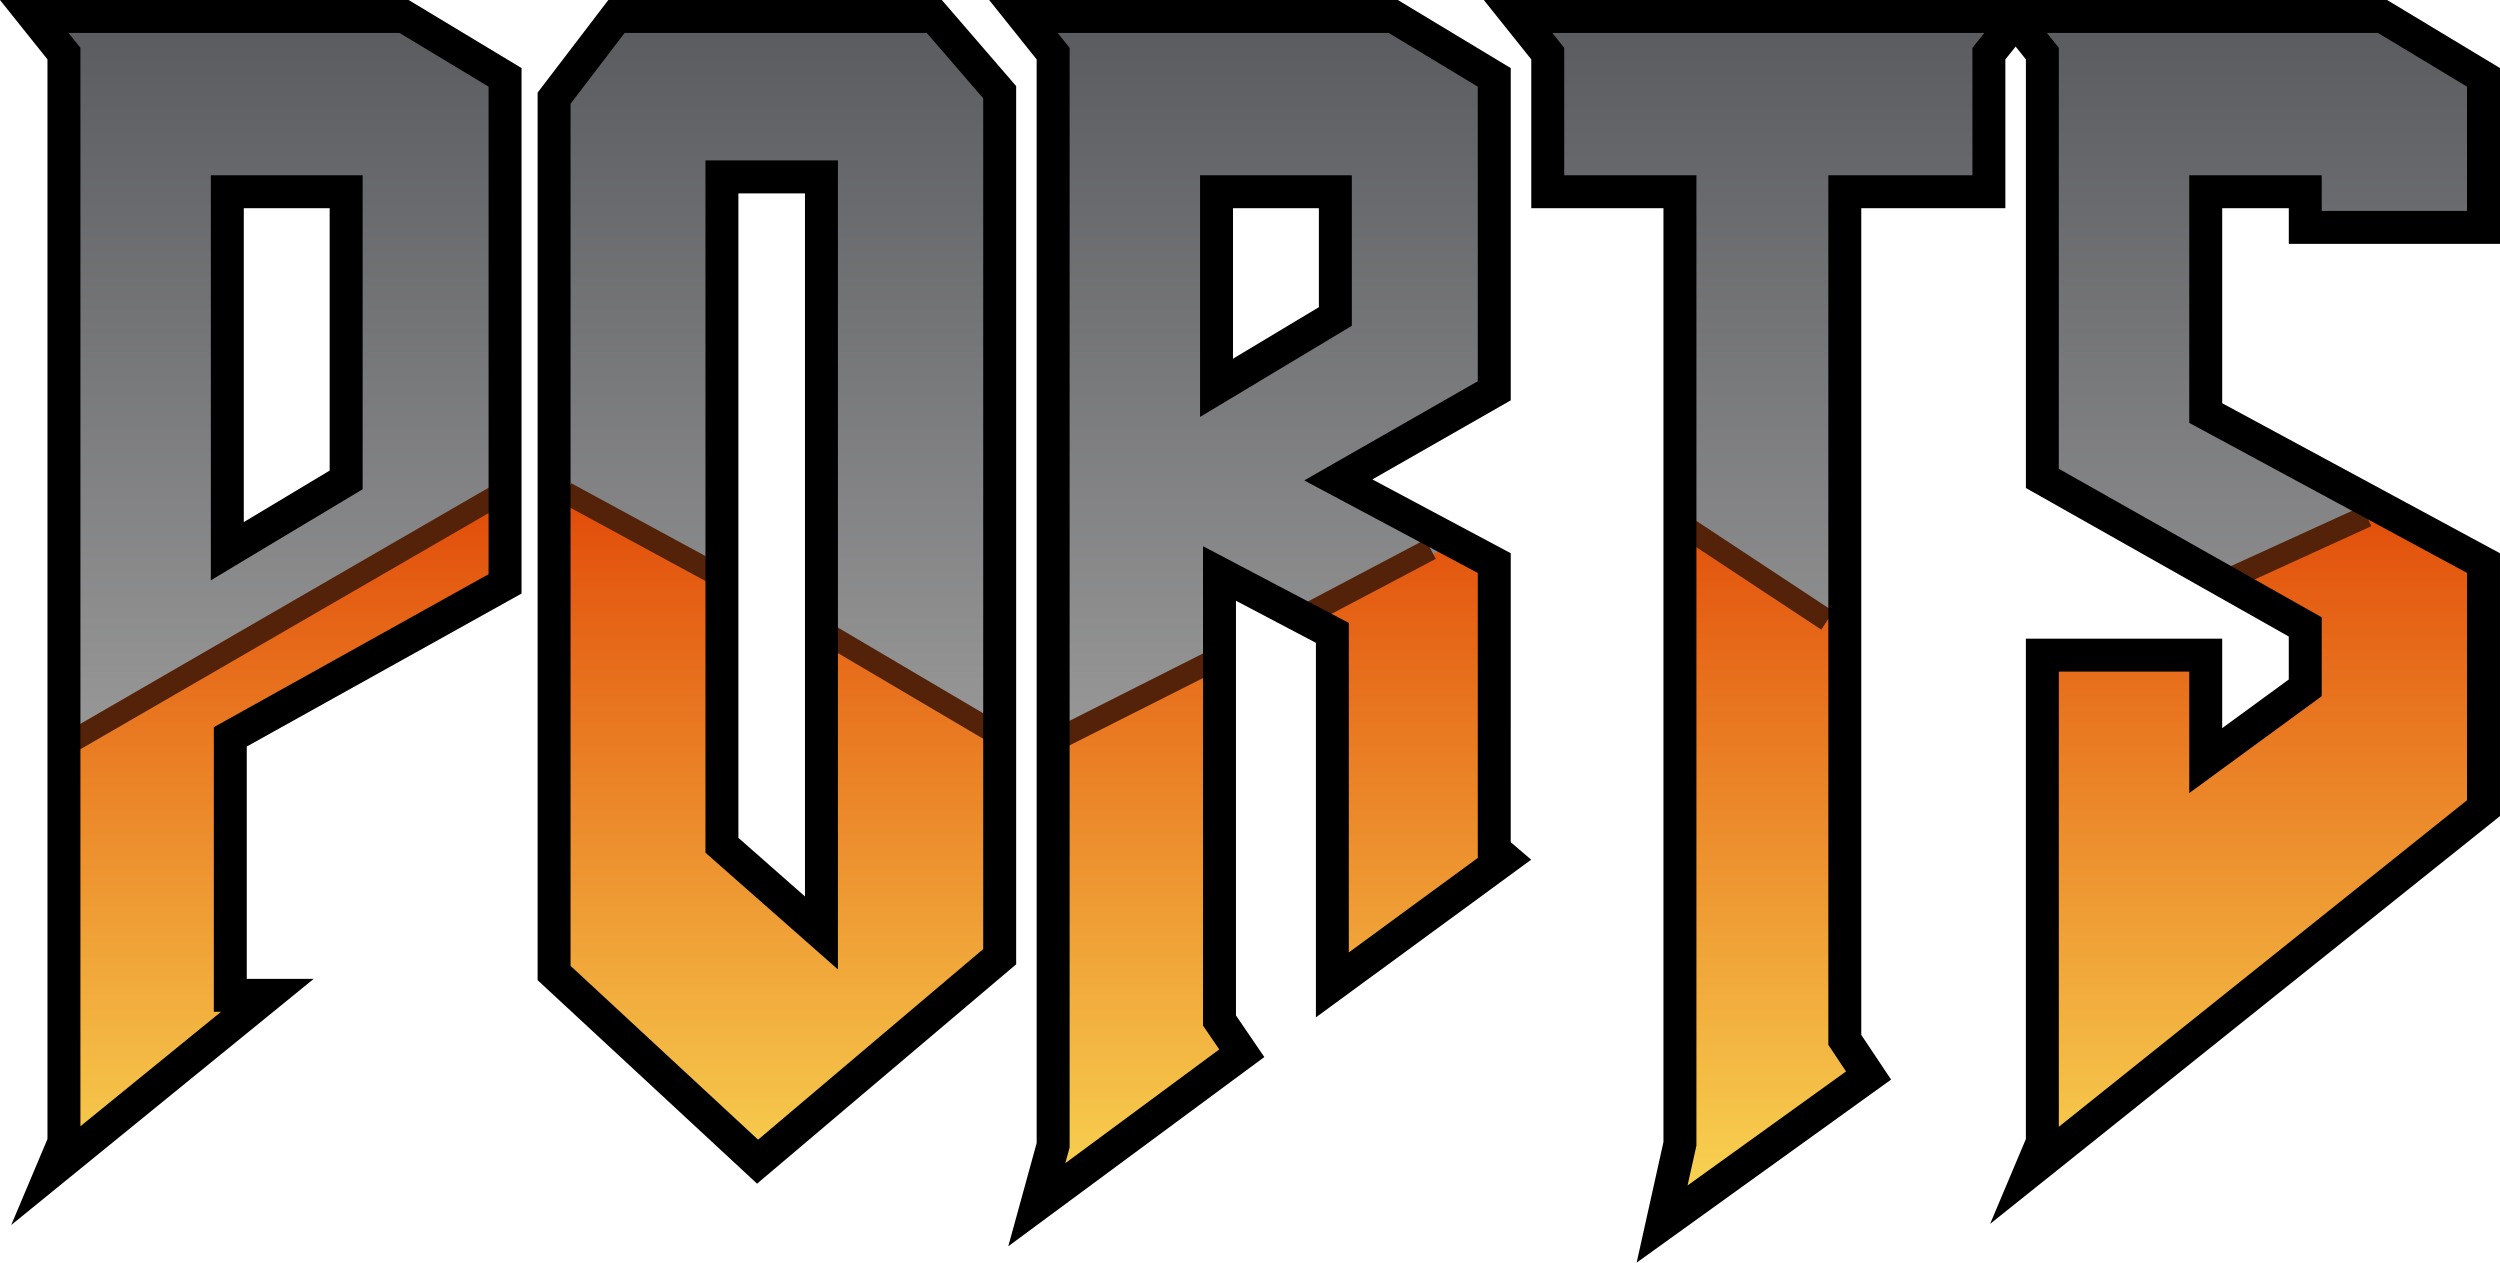
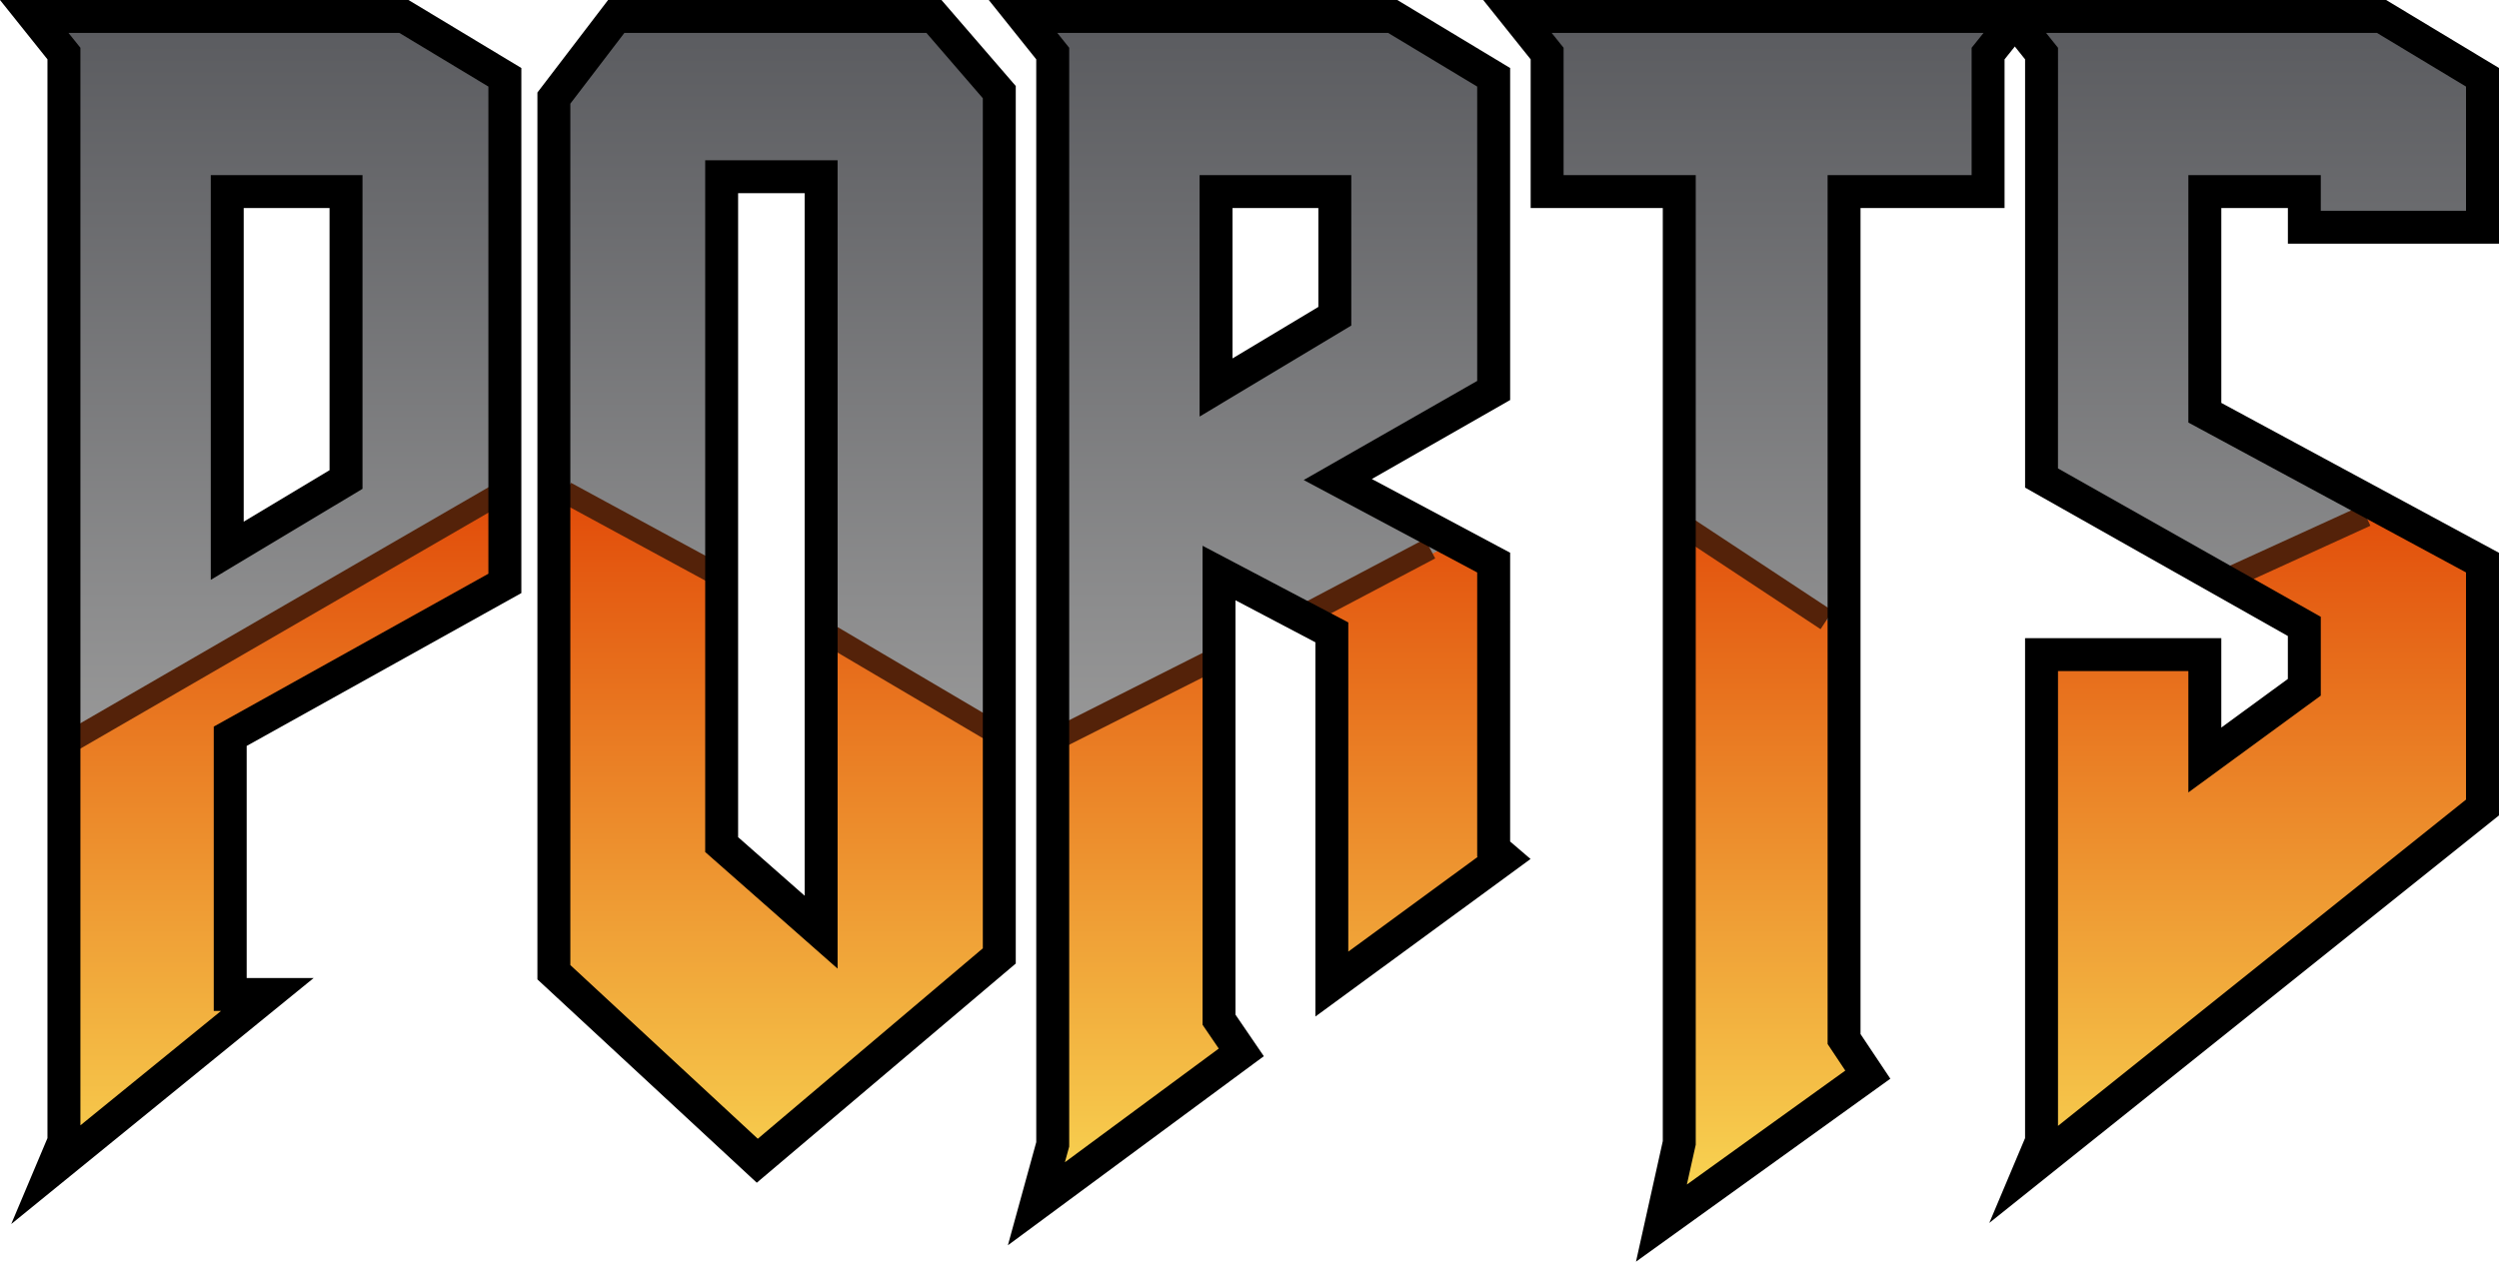
- <svg xmlns="http://www.w3.org/2000/svg" version="1.1" id="Layer_1" x="0px" y="0px" width="246.295px" height="124.395px" viewBox="169.102 12.001 246.295 124.395" enable-background="new 169.102 12.001 246.295 124.395" xml:space="preserve">
-   <linearGradient id="SVGID_1_" gradientUnits="userSpaceOnUse" x1="-458.33" y1="157.156" x2="-458.33" y2="230.72" gradientTransform="matrix(1 0 0 -1 654 245.8398)">
-     <stop offset="0" style="stop-color:#9B9B9B" />
-     <stop offset="1" style="stop-color:#5B5C60" />
+ <svg xmlns="http://www.w3.org/2000/svg" version="1.1" id="Layer_1" x="0px" y="0px" width="600.827" height="303.453" viewBox="169.102 12.001 600.827 303.453" enable-background="new 169.102 12.001 246.295 124.395" xml:space="preserve">
+   <defs id="defs99" />
+   <linearGradient id="SVGID_1_" gradientUnits="userSpaceOnUse" x1="-458.33" y1="157.156" x2="-458.33" y2="230.72" gradientTransform="matrix(1,0,0,-1,654,245.8398)">
+     <stop offset="0" style="stop-color:#9B9B9B" id="stop2" />
+     <stop offset="1" style="stop-color:#5B5C60" id="stop4" />
  </linearGradient>
-   <path fill="url(#SVGID_1_)" d="M174.233,127.865l1.17-2.779V17.825l-2.926-3.659h36.438l9.95,6v49.898l-27.071,15.071v25.462h3.659  L174.233,127.865z M191.5,66.845l11.707-7.023V31.433H191.5V66.845z" />
-   <linearGradient id="SVGID_2_" gradientUnits="userSpaceOnUse" x1="-408.358" y1="157.156" x2="-408.358" y2="230.72" gradientTransform="matrix(1 0 0 -1 654 245.8398)">
-     <stop offset="0" style="stop-color:#9B9B9B" />
-     <stop offset="1" style="stop-color:#5B5C60" />
+   <linearGradient id="SVGID_2_" gradientUnits="userSpaceOnUse" x1="-408.358" y1="157.156" x2="-408.358" y2="230.72" gradientTransform="matrix(1,0,0,-1,654,245.8398)">
+     <stop offset="0" style="stop-color:#9B9B9B" id="stop9" />
+     <stop offset="1" style="stop-color:#5B5C60" id="stop11" />
  </linearGradient>
-   <path fill="url(#SVGID_2_)" d="M261.152,14.166l6.439,7.463v85.166l-23.852,20.192l-20.047-18.585V22.214l6.146-8.048H261.152z   M240.227,29.97v65.848l9.805,8.634V29.969L240.227,29.97L240.227,29.97z" />
-   <linearGradient id="SVGID_3_" gradientUnits="userSpaceOnUse" x1="-360.363" y1="157.156" x2="-360.363" y2="230.72" gradientTransform="matrix(1 0 0 -1 654 245.8398)">
-     <stop offset="0" style="stop-color:#9B9B9B" />
-     <stop offset="1" style="stop-color:#5B5C60" />
+   <linearGradient id="SVGID_3_" gradientUnits="userSpaceOnUse" x1="-360.363" y1="157.156" x2="-360.363" y2="230.72" gradientTransform="matrix(1,0,0,-1,654,245.8398)">
+     <stop offset="0" style="stop-color:#9B9B9B" id="stop16" />
+     <stop offset="1" style="stop-color:#5B5C60" id="stop18" />
  </linearGradient>
-   <path fill="url(#SVGID_3_)" d="M272.857,125.378V17.825l-2.926-3.659h36.436l9.95,6v30.876l-15.364,8.78l15.364,8.193v28.242  l1.025,0.879l-16.975,12.437v-34.68l-11.12-5.854v44.046l2.195,3.22l-20.196,14.926L272.857,125.378z M288.953,50.749l11.706-7.024  V31.433h-11.706V50.749z" />
-   <linearGradient id="SVGID_4_" gradientUnits="userSpaceOnUse" x1="-310.685" y1="157.156" x2="-310.685" y2="230.72" gradientTransform="matrix(1 0 0 -1 654 245.8398)">
-     <stop offset="0" style="stop-color:#9B9B9B" />
-     <stop offset="1" style="stop-color:#5B5C60" />
+   <linearGradient id="SVGID_4_" gradientUnits="userSpaceOnUse" x1="-310.685" y1="157.156" x2="-310.685" y2="230.72" gradientTransform="matrix(1,0,0,-1,654,245.8398)">
+     <stop offset="0" style="stop-color:#9B9B9B" id="stop23" />
+     <stop offset="1" style="stop-color:#5B5C60" id="stop25" />
  </linearGradient>
-   <path fill="url(#SVGID_4_)" d="M334.608,31.433h-13.024V17.824l-2.926-3.659h49.313l-2.926,3.659v13.609h-14.196v83.553l2.342,3.513  l-20.341,14.633l1.756-7.902V31.433H334.608z" />
-   <linearGradient id="SVGID_5_" gradientUnits="userSpaceOnUse" x1="-263.422" y1="157.156" x2="-263.422" y2="230.72" gradientTransform="matrix(1 0 0 -1 654 245.8398)">
-     <stop offset="0" style="stop-color:#9B9B9B" />
-     <stop offset="1" style="stop-color:#5B5C60" />
+   <linearGradient id="SVGID_5_" gradientUnits="userSpaceOnUse" x1="-263.422" y1="157.156" x2="-263.422" y2="230.72" gradientTransform="matrix(1,0,0,-1,654,245.8398)">
+     <stop offset="0" style="stop-color:#9B9B9B" id="stop30" />
+     <stop offset="1" style="stop-color:#5B5C60" id="stop32" />
  </linearGradient>
-   <path fill="url(#SVGID_5_)" d="M403.82,14.166l9.951,6v14.78h-17.56v-3.512h-9.805v21.803l27.364,14.778v24.146l-44.632,35.704  l1.172-2.779V77.088h16.096v10.39l9.805-7.17v-6l-25.899-14.634V17.825l-2.928-3.659H403.82z" />
-   <linearGradient id="SVGID_6_" gradientUnits="userSpaceOnUse" x1="-457.471" y1="112.858" x2="-457.471" y2="189.396" gradientTransform="matrix(1 0 0 -1 654 245.8398)">
-     <stop offset="0" style="stop-color:#F9DA55" />
-     <stop offset="1" style="stop-color:#E04305" />
+   <linearGradient id="SVGID_6_" gradientUnits="userSpaceOnUse" x1="-457.471" y1="112.858" x2="-457.471" y2="189.396" gradientTransform="matrix(1,0,0,-1,654,245.8398)">
+     <stop offset="0" style="stop-color:#F9DA55" id="stop37" />
+     <stop offset="1" style="stop-color:#E04305" id="stop39" />
  </linearGradient>
-   <path fill="url(#SVGID_6_)" d="M218.845,60.32v9.688l-27.072,15.071v25.461h3.659l-21.218,17.268l1.171-2.779V85.201" />
-   <linearGradient id="SVGID_7_" gradientUnits="userSpaceOnUse" x1="-408.378" y1="112.859" x2="-408.378" y2="189.396" gradientTransform="matrix(1 0 0 -1 654 245.8398)">
-     <stop offset="0" style="stop-color:#F9DA55" />
-     <stop offset="1" style="stop-color:#E04305" />
+   <linearGradient id="SVGID_7_" gradientUnits="userSpaceOnUse" x1="-408.378" y1="112.859" x2="-408.378" y2="189.396" gradientTransform="matrix(1,0,0,-1,654,245.8398)">
+     <stop offset="0" style="stop-color:#F9DA55" id="stop44" />
+     <stop offset="1" style="stop-color:#E04305" id="stop46" />
  </linearGradient>
-   <path fill="url(#SVGID_7_)" d="M267.572,84.119v22.616l-23.852,20.193l-20.047-18.585V59.869l16.535,9.014V95.76l9.804,8.634V74.475  L267.572,84.119z" />
-   <linearGradient id="SVGID_8_" gradientUnits="userSpaceOnUse" x1="-359.724" y1="112.858" x2="-359.724" y2="189.398" gradientTransform="matrix(1 0 0 -1 654 245.8398)">
-     <stop offset="0" style="stop-color:#F9DA55" />
-     <stop offset="1" style="stop-color:#E04305" />
+   <linearGradient id="SVGID_8_" gradientUnits="userSpaceOnUse" x1="-359.724" y1="112.858" x2="-359.724" y2="189.398" gradientTransform="matrix(1,0,0,-1,654,245.8398)">
+     <stop offset="0" style="stop-color:#F9DA55" id="stop51" />
+     <stop offset="1" style="stop-color:#E04305" id="stop53" />
  </linearGradient>
-   <path fill="url(#SVGID_8_)" d="M289.227,76.907v36.121l2.195,3.219l-20.193,14.927l1.609-5.853V84.66 M312.07,65.703l4.229,2.256  V96.2l1.025,0.878l-16.976,12.438v-34.68l-3.292-1.732" />
-   <linearGradient id="SVGID_9_" gradientUnits="userSpaceOnUse" x1="-310.997" y1="112.859" x2="-310.997" y2="189.396" gradientTransform="matrix(1 0 0 -1 654 245.8398)">
-     <stop offset="0" style="stop-color:#F9DA55" />
-     <stop offset="1" style="stop-color:#E04305" />
+   <linearGradient id="SVGID_9_" gradientUnits="userSpaceOnUse" x1="-310.997" y1="112.859" x2="-310.997" y2="189.396" gradientTransform="matrix(1,0,0,-1,654,245.8398)">
+     <stop offset="0" style="stop-color:#F9DA55" id="stop58" />
+     <stop offset="1" style="stop-color:#E04305" id="stop60" />
  </linearGradient>
-   <path fill="url(#SVGID_9_)" d="M350.833,74.203v40.727l2.341,3.512l-20.34,14.633l1.756-7.902V64.017" />
-   <linearGradient id="SVGID_10_" gradientUnits="userSpaceOnUse" x1="-262.562" y1="112.858" x2="-262.562" y2="189.397" gradientTransform="matrix(1 0 0 -1 654 245.8398)">
-     <stop offset="0" style="stop-color:#F9DA55" />
-     <stop offset="1" style="stop-color:#E04305" />
+   <linearGradient id="SVGID_10_" gradientUnits="userSpaceOnUse" x1="-262.562" y1="112.858" x2="-262.562" y2="189.397" gradientTransform="matrix(1,0,0,-1,654,245.8398)">
+     <stop offset="0" style="stop-color:#F9DA55" id="stop65" />
+     <stop offset="1" style="stop-color:#E04305" id="stop67" />
  </linearGradient>
-   <path fill="url(#SVGID_10_)" d="M403.894,62.633l9.859,5.326v24.145l-44.632,35.704l1.171-2.779V77.031h16.096v10.391l9.805-7.171  v-5.999l-8.329-4.708" />
-   <polygon fill="#542209" points="175.901,83.96 217.281,60.023 218.364,61.898 176.986,85.834 " />
-   <polygon fill="#542209" points="224.338,61.506 225.372,59.604 240.721,67.934 239.693,69.834 " />
-   <polygon fill="#542209" points="250.54,75.686 251.64,73.821 267.461,83.153 266.36,85.018 " />
-   <polygon fill="#542209" points="272.914,83.797 288.465,75.953 289.441,77.885 273.89,85.727 " />
-   <polygon fill="#542209" points="297.238,71.634 309.542,65.143 310.551,67.059 298.246,73.549 " />
-   <polygon fill="#542209" points="335.008,65.109 336.201,63.305 349.724,72.229 348.532,74.035 " />
-   <polygon fill="#542209" points="387.895,68.225 401.821,61.869 402.721,63.839 388.793,70.195 " />
-   <path d="M173.778,124.217V17.852l-4.677-5.849h40.263l11.12,6.705v51.77l-27.071,15.07v22.886h6.599l-24.756,20.146l-5.048,4.107  L173.778,124.217L173.778,124.217z M175.727,127.952l-1.496-0.629L175.727,127.952L175.727,127.952z M177.025,16.712v106.244  l13.857-11.277h-0.714V83.641l27.068-15.072v-48.03l-8.775-5.291l-32.612-0.002L177.025,16.712L177.025,16.712z M189.875,29.27  h14.953v30.929l-12.496,7.495l-0.835-1.391l0.835,1.391l-2.458,1.479V29.27L189.875,29.27z M193.12,63.437l8.46-5.075V32.515  l-8.46-0.002V63.437L193.12,63.437z" />
-   <path d="M222.067,108.567V21.124l6.965-9.121h32.118v1.622v-1.622h0.741l7.321,8.48v86.52l-25.525,21.61L222.067,108.567  L222.067,108.567z M225.312,22.223v84.932l18.474,17.124l22.18-18.776V21.689l-5.56-6.442h-29.767L225.312,22.223L225.312,22.223z   M238.603,96.009v-66.58v-1.623h13.049v79.7L238.603,96.009L238.603,96.009z M241.848,94.544l6.558,5.775V31.052h-6.558V94.544  L241.848,94.544z M240.226,31.052v-1.623V31.052L240.226,31.052z" />
-   <path d="M271.232,124.612L271.23,17.852l-4.678-5.85h40.263l11.123,6.707v32.734l-13.632,7.788l13.632,7.271l-0.002,28.469  l2.014,1.724l-21.208,15.534V75.331l-7.875-4.145v40.857l2.794,4.095l-25.226,18.644L271.232,124.612L271.232,124.612z   M274.478,125.055l-0.425,1.541l15.167-11.209l-1.598-2.346V65.812l14.365,7.56l-0.002,32.458l12.744-9.337l-0.039-0.031V68.448  l-17.098-9.118l17.098-9.771V20.54l-8.779-5.293h-32.606l1.174,1.466v108.122L274.478,125.055L274.478,125.055z M287.329,29.27  h14.952V44.1l-12.494,7.499l-0.836-1.392l0.836,1.392l-2.458,1.475V29.27L287.329,29.27z M290.574,47.341l8.461-5.078v-9.75h-8.461  V47.341L290.574,47.341z" />
-   <path d="M332.982,124.512V32.514h-13.022V17.852l-4.677-5.849h56.064l-4.681,5.851v14.66h-14.195v81.442l2.938,4.403l-25.068,18.037  L332.982,124.512L332.982,124.512z M336.23,29.27v95.597l-0.874,3.924l15.613-11.234l-1.743-2.619V29.27h14.194V16.713l1.173-1.465  h-42.562l1.174,1.465V29.27h11.4v1.623V29.27H336.23L336.23,29.27z" />
-   <path d="M368.687,124.216V74.923h19.341v8.813l6.559-4.794V74.71l-25.898-14.63V17.853l-4.678-5.851h39.81v1.623v-1.623h0.453  l11.123,6.706v17.319H394.59v-3.512h-6.561v19.212l27.367,14.781V92.4l-50.234,40.179L368.687,124.216L368.687,124.216z   M371.933,123.01l40.212-32.17V68.441l-27.363-14.779V29.269h13.051l-0.002,3.511h14.315V20.539l-8.775-5.291l-32.613-0.002  l1.176,1.468l-0.003,41.471l25.902,14.633v7.769l-13.051,9.546V78.169h-12.849V123.01L371.933,123.01z" />
+   <g id="g125" transform="matrix(2.439453,0,0,2.439453,-243.4119,-17.27731)">
+     <path id="path7" d="m 174.233,127.865 1.17,-2.779 V 17.825 l -2.926,-3.659 h 36.438 l 9.95,6 v 49.898 l -27.071,15.071 v 25.462 h 3.659 z M 191.5,66.845 203.207,59.822 V 31.433 H 191.5 Z" style="fill:url(#SVGID_1_)" />
+     <path id="path14" d="m 261.152,14.166 6.439,7.463 v 85.166 l -23.852,20.192 -20.047,-18.585 V 22.214 l 6.146,-8.048 z M 240.227,29.97 v 65.848 l 9.805,8.634 V 29.969 Z" style="fill:url(#SVGID_2_)" />
+     <path id="path21" d="M 272.857,125.378 V 17.825 l -2.926,-3.659 h 36.436 l 9.95,6 v 30.876 l -15.364,8.78 15.364,8.193 v 28.242 l 1.025,0.879 -16.975,12.437 v -34.68 l -11.12,-5.854 v 44.046 l 2.195,3.22 -20.196,14.926 z m 16.096,-74.629 11.706,-7.024 V 31.433 h -11.706 z" style="fill:url(#SVGID_3_)" />
+     <path id="path28" d="M 334.608,31.433 H 321.584 V 17.824 l -2.926,-3.659 h 49.313 l -2.926,3.659 v 13.609 h -14.196 v 83.553 l 2.342,3.513 -20.341,14.633 1.756,-7.902 V 31.433 Z" style="fill:url(#SVGID_4_)" />
+     <path id="path35" d="m 403.82,14.166 9.951,6 v 14.78 h -17.56 v -3.512 h -9.805 v 21.803 l 27.364,14.778 v 24.146 l -44.632,35.704 1.172,-2.779 V 77.088 h 16.096 v 10.39 l 9.805,-7.17 v -6 L 370.312,59.674 V 17.825 l -2.928,-3.659 z" style="fill:url(#SVGID_5_)" />
+     <path id="path42" d="m 218.845,60.32 v 9.688 l -27.072,15.071 v 25.461 h 3.659 l -21.218,17.268 1.171,-2.779 V 85.201" style="fill:url(#SVGID_6_)" />
+     <path id="path49" d="m 267.572,84.119 v 22.616 L 243.72,126.928 223.673,108.343 V 59.869 l 16.535,9.014 V 95.76 l 9.804,8.634 V 74.475 Z" style="fill:url(#SVGID_7_)" />
+     <path id="path56" d="m 289.227,76.907 v 36.121 l 2.195,3.219 -20.193,14.927 1.609,-5.853 V 84.66 m 39.232,-18.957 4.229,2.256 V 96.2 l 1.025,0.878 -16.976,12.438 v -34.68 l -3.292,-1.732" style="fill:url(#SVGID_8_)" />
+     <path id="path63" d="m 350.833,74.203 v 40.727 l 2.341,3.512 -20.34,14.633 1.756,-7.902 V 64.017" style="fill:url(#SVGID_9_)" />
+     <path id="path70" d="m 403.894,62.633 9.859,5.326 v 24.145 l -44.632,35.704 1.171,-2.779 V 77.031 h 16.096 v 10.391 l 9.805,-7.171 v -5.999 l -8.329,-4.708" style="fill:url(#SVGID_10_)" />
+     <polygon id="polygon72" points="176.986,85.834 175.901,83.96 217.281,60.023 218.364,61.898 " style="fill:#542209" />
+     <polygon id="polygon74" points="239.693,69.834 224.338,61.506 225.372,59.604 240.721,67.934 " style="fill:#542209" />
+     <polygon id="polygon76" points="266.36,85.018 250.54,75.686 251.64,73.821 267.461,83.153 " style="fill:#542209" />
+     <polygon id="polygon78" points="273.89,85.727 272.914,83.797 288.465,75.953 289.441,77.885 " style="fill:#542209" />
+     <polygon id="polygon80" points="298.246,73.549 297.238,71.634 309.542,65.143 310.551,67.059 " style="fill:#542209" />
+     <polygon id="polygon82" points="348.532,74.035 335.008,65.109 336.201,63.305 349.724,72.229 " style="fill:#542209" />
+     <polygon id="polygon84" points="388.793,70.195 387.895,68.225 401.821,61.869 402.721,63.839 " style="fill:#542209" />
+     <path id="path86" d="M 173.778,124.217 V 17.852 l -4.677,-5.849 h 40.263 l 11.12,6.705 v 51.77 l -27.071,15.07 v 22.886 h 6.599 l -24.756,20.146 -5.048,4.107 z m 1.949,3.735 -1.496,-0.629 z m 1.298,-111.24 v 106.244 l 13.857,-11.277 h -0.714 V 83.641 l 27.068,-15.072 v -48.03 l -8.775,-5.291 -32.612,-0.002 z m 12.85,12.558 h 14.953 v 30.929 l -12.496,7.495 -0.835,-1.391 0.835,1.391 -2.458,1.479 V 29.27 Z m 3.245,34.167 8.46,-5.075 V 32.515 l -8.46,-0.002 z" />
+     <path id="path88" d="M 222.067,108.567 V 21.124 l 6.965,-9.121 h 32.118 v 1.622 -1.622 h 0.741 l 7.321,8.48 v 86.52 l -25.525,21.61 z m 3.245,-86.344 v 84.932 l 18.474,17.124 22.18,-18.776 V 21.689 l -5.56,-6.442 h -29.767 z m 13.291,73.786 v -66.58 -1.623 h 13.049 v 79.7 z m 3.245,-1.465 6.558,5.775 V 31.052 h -6.558 z m -1.622,-63.492 v -1.623 z" />
+     <path id="path90" d="m 271.232,124.612 -0.002,-106.76 -4.678,-5.85 h 40.263 l 11.123,6.707 v 32.734 l -13.632,7.788 13.632,7.271 -0.002,28.469 2.014,1.724 -21.208,15.534 V 75.331 l -7.875,-4.145 v 40.857 l 2.794,4.095 -25.226,18.644 z m 3.246,0.443 -0.425,1.541 15.167,-11.209 -1.598,-2.346 V 65.812 l 14.365,7.56 -0.002,32.458 12.744,-9.337 -0.039,-0.031 V 68.448 L 297.592,59.33 314.69,49.559 V 20.54 l -8.779,-5.293 h -32.606 l 1.174,1.466 V 124.835 Z M 287.329,29.27 h 14.952 V 44.1 l -12.494,7.499 -0.836,-1.392 0.836,1.392 -2.458,1.475 z m 3.245,18.071 8.461,-5.078 v -9.75 h -8.461 z" />
+     <path id="path92" d="M 332.982,124.512 V 32.514 H 319.96 V 17.852 l -4.677,-5.849 h 56.064 l -4.681,5.851 v 14.66 h -14.195 v 81.442 l 2.938,4.403 -25.068,18.037 z M 336.23,29.27 v 95.597 l -0.874,3.924 15.613,-11.234 -1.743,-2.619 V 29.27 H 363.42 V 16.713 l 1.173,-1.465 h -42.562 l 1.174,1.465 V 29.27 h 11.4 v 1.623 -1.623 z" />
+     <path id="path94" d="M 368.687,124.216 V 74.923 h 19.341 v 8.813 l 6.559,-4.794 V 74.71 L 368.689,60.08 V 17.853 l -4.678,-5.851 h 39.81 v 1.623 -1.623 h 0.453 l 11.123,6.706 V 36.027 H 394.59 v -3.512 h -6.561 v 19.212 l 27.367,14.781 V 92.4 l -50.234,40.179 z m 3.246,-1.206 40.212,-32.17 V 68.441 L 384.782,53.662 V 29.269 h 13.051 l -0.002,3.511 h 14.315 V 20.539 l -8.775,-5.291 -32.613,-0.002 1.176,1.468 -0.003,41.471 25.902,14.633 v 7.769 l -13.051,9.546 V 78.169 h -12.849 z" />
+   </g>
</svg>
